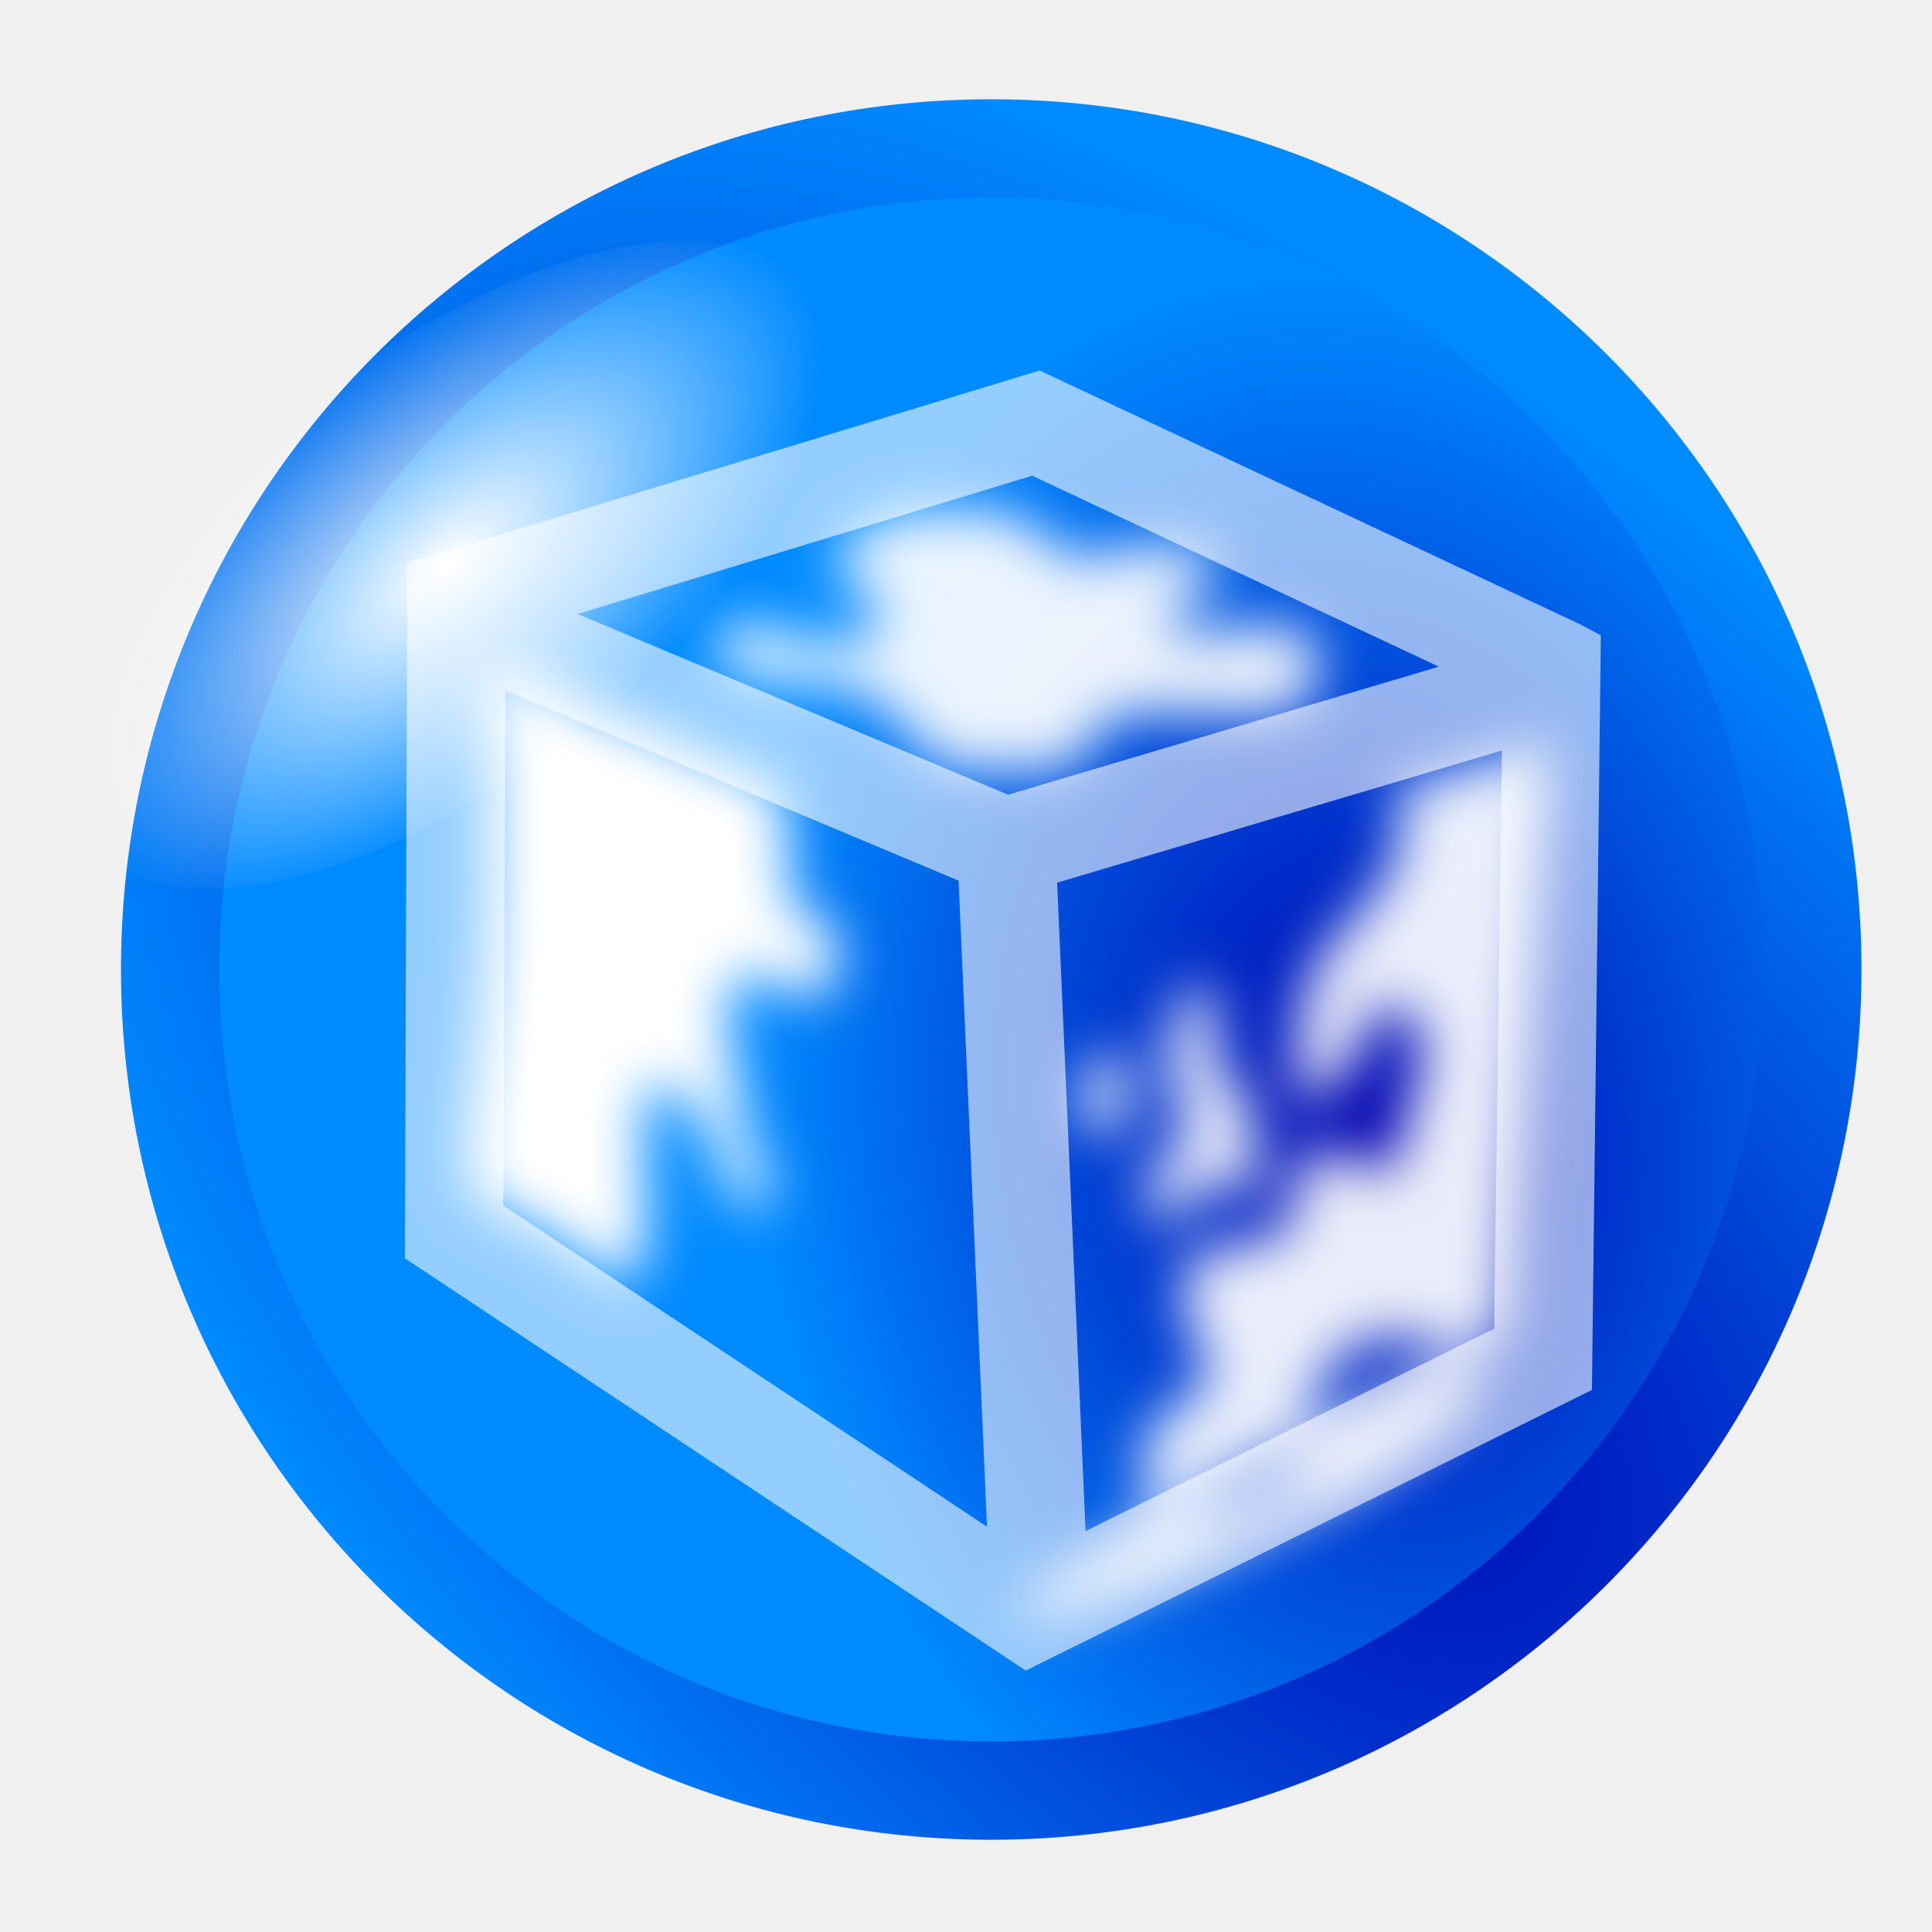
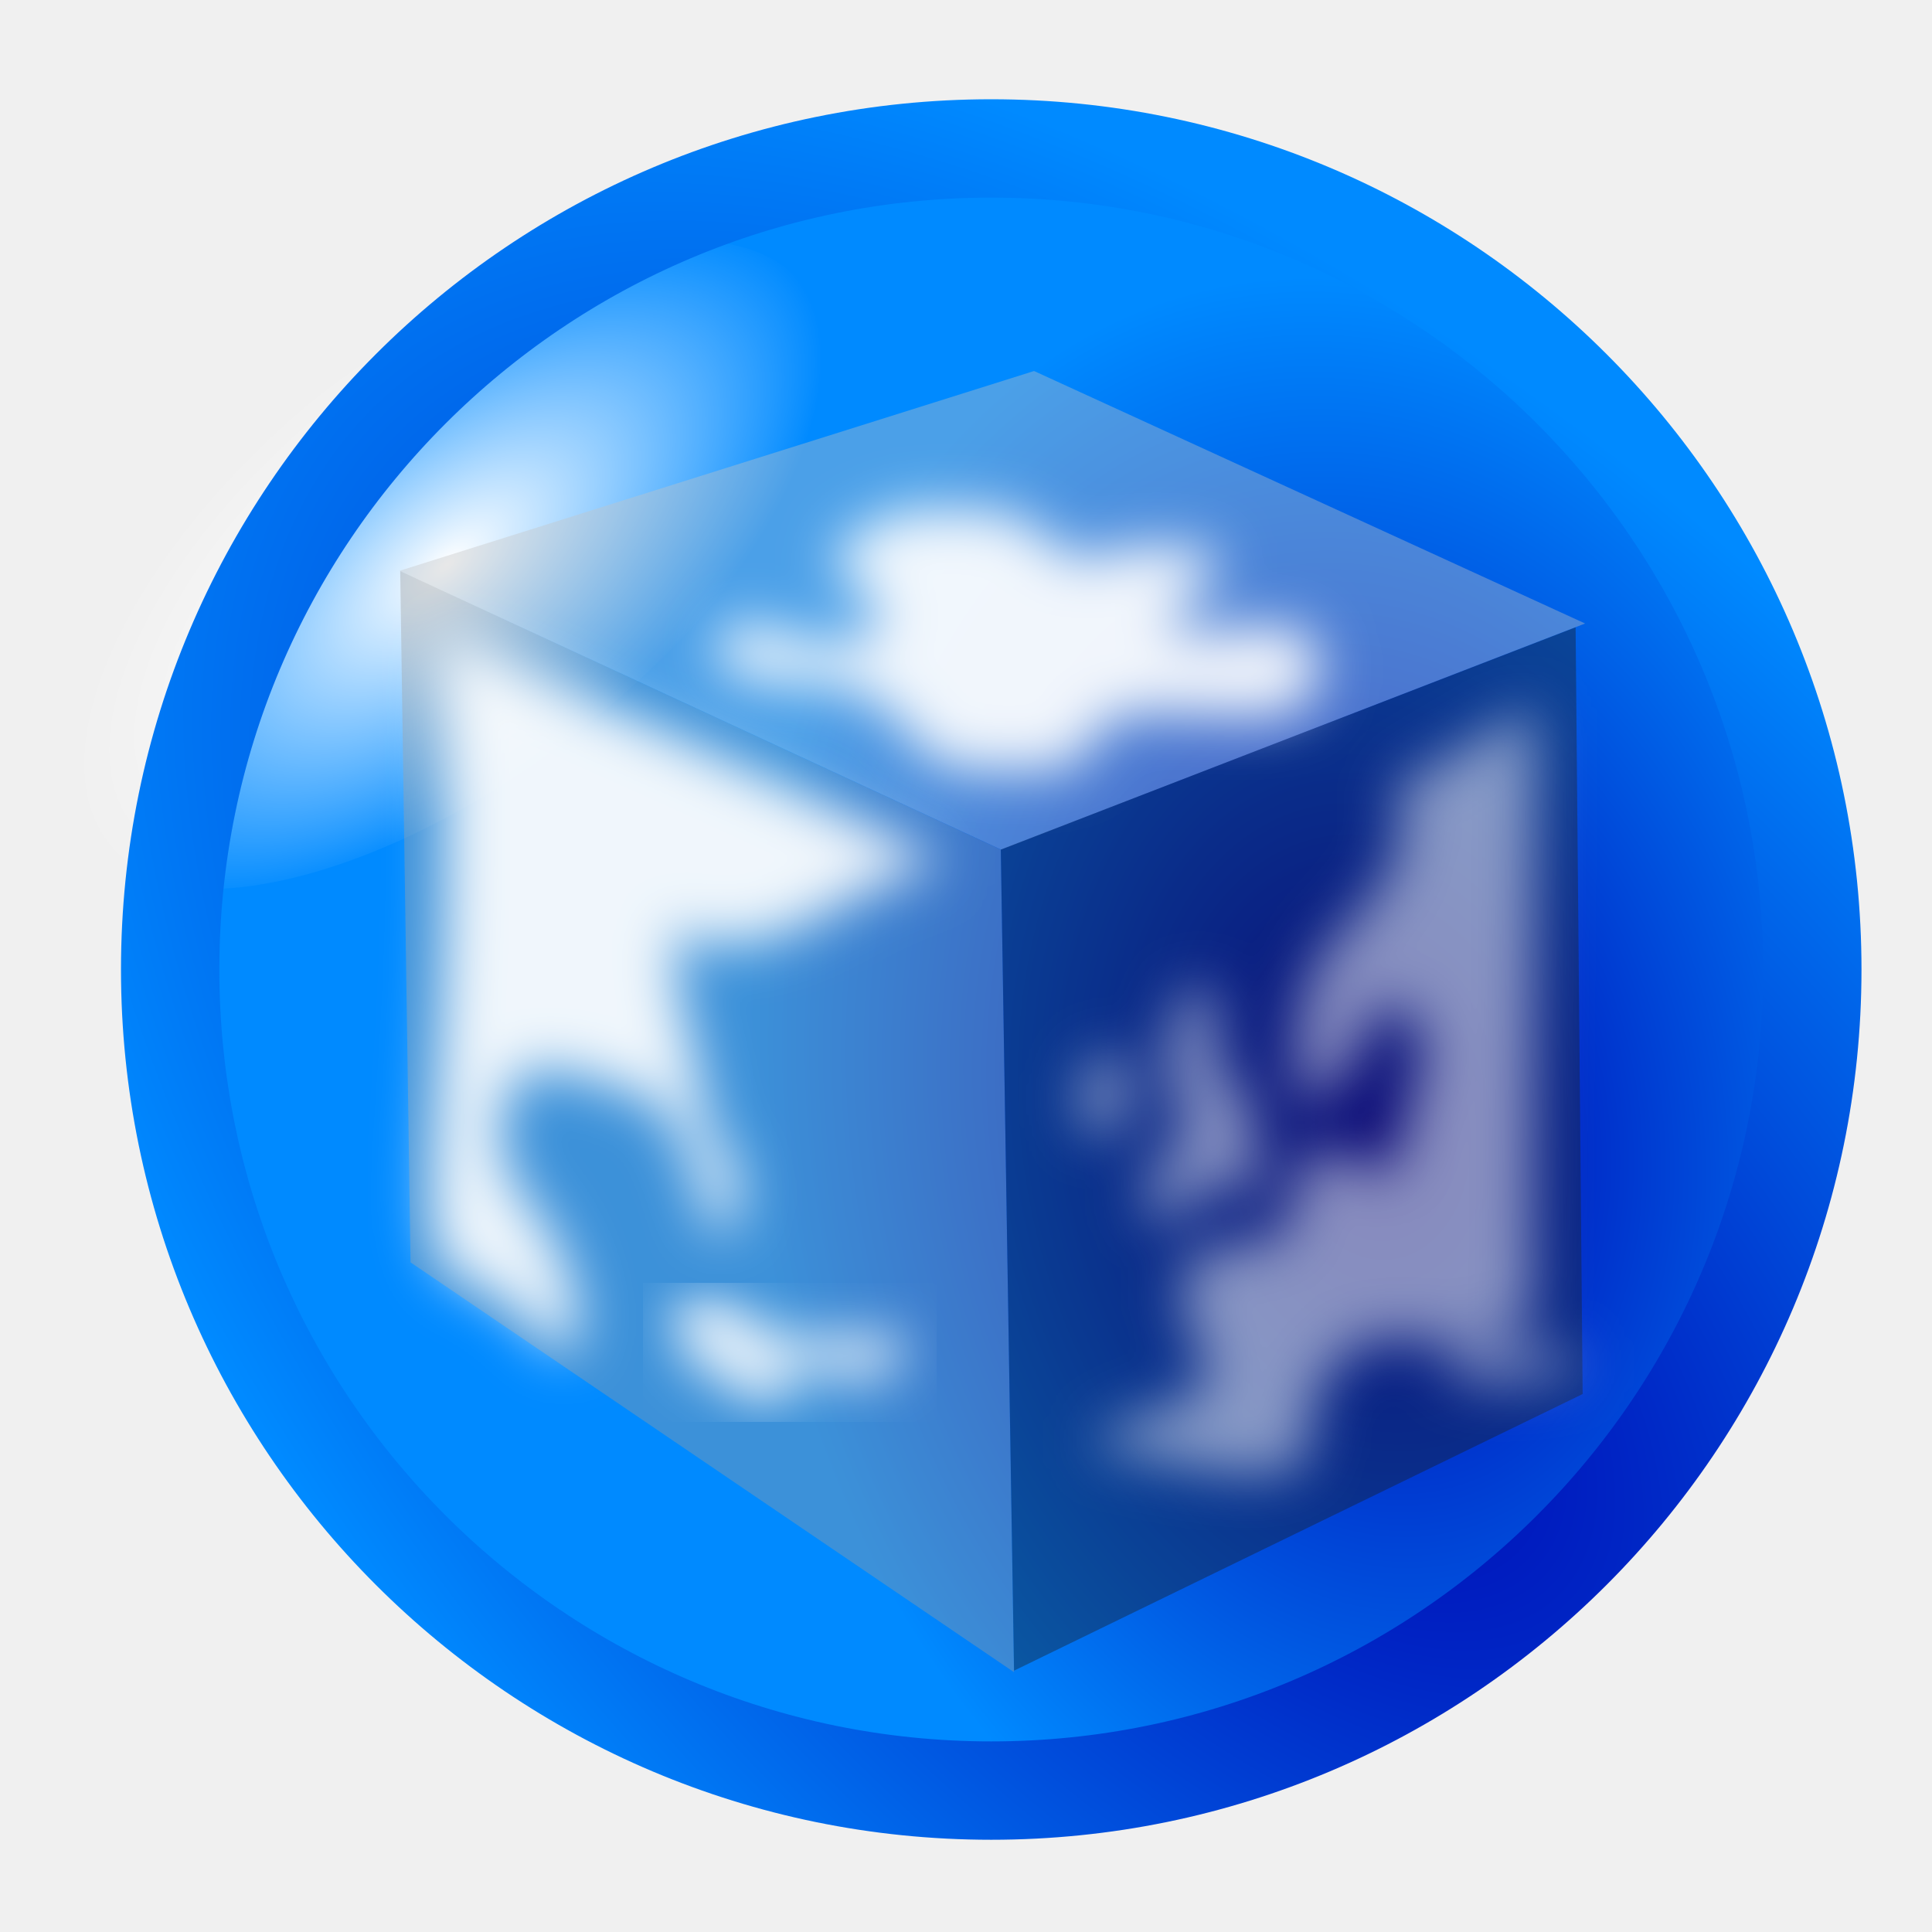
<svg xmlns="http://www.w3.org/2000/svg" xmlns:xlink="http://www.w3.org/1999/xlink" width="39.286" height="39.286" viewBox="0 0 39.286 39.286" id="svg2" version="1.1">
  <defs id="defs4">
    <linearGradient id="linearGradient4845">
      <stop style="stop-color:#ffffff;stop-opacity:1;" offset="0" id="stop4847" />
      <stop style="stop-color:#ffffff;stop-opacity:0;" offset="1" id="stop4849" />
    </linearGradient>
    <linearGradient id="linearGradient4177">
      <stop style="stop-color:#0000af;stop-opacity:1" offset="0" id="stop4179" />
      <stop style="stop-color:#008aff;stop-opacity:1" offset="1" id="stop4181" />
    </linearGradient>
    <radialGradient xlink:href="#linearGradient4177" id="radialGradient4183" cx="44.859" cy="991.892" fx="44.859" fy="991.892" r="18.196" gradientUnits="userSpaceOnUse" gradientTransform="matrix(0.6816804,-0.1109987,0.1538853,0.9450611,-136.7145,55.68778)" />
    <filter style="color-interpolation-filters:sRGB" id="filter4831" x="-0.121" width="1.242" y="-0.074" height="1.147">
      <feGaussianBlur stdDeviation="0.548" id="feGaussianBlur4833" />
    </filter>
-     <filter style="color-interpolation-filters:sRGB" id="filter4835" x="-0.173" width="1.347" y="-0.103" height="1.206">
-       <feGaussianBlur stdDeviation="0.548" id="feGaussianBlur4837" />
-     </filter>
    <filter style="color-interpolation-filters:sRGB" id="filter4839" x="-0.107" width="1.215" y="-0.244" height="1.488">
      <feGaussianBlur stdDeviation="0.548" id="feGaussianBlur4841" />
    </filter>
    <radialGradient xlink:href="#linearGradient4845" id="radialGradient4851" cx="36.54" cy="976.849" fx="36.54" fy="976.849" r="9.219" gradientTransform="matrix(0.9993391,-0.03635082,0.01757341,0.4831196,-629.9248,318.4295)" gradientUnits="userSpaceOnUse" />
    <radialGradient xlink:href="#linearGradient4177" id="radialGradient4861" cx="44.628" cy="991.946" fx="44.628" fy="991.946" r="17.696" gradientUnits="userSpaceOnUse" gradientTransform="matrix(0.7060203,-0.7081916,1.316852,1.312814,-1293.127,-278.6903)" />
  </defs>
  <g id="layer1" transform="translate(-18.5789,-965.1786)">
-     <circle style="color:#000000;clip-rule:nonzero;display:inline;overflow:visible;visibility:visible;opacity:1;isolation:auto;mix-blend-mode:normal;color-interpolation:auto;color-interpolation-filters:linearRGB;solid-color:#000000;solid-opacity:1;fill:url(#radialGradient4183);fill-opacity:1;fill-rule:nonzero;stroke:url(#radialGradient4861);stroke-width:2;stroke-linecap:square;stroke-linejoin:miter;stroke-miterlimit:4;stroke-dasharray:none;stroke-dashoffset:0;stroke-opacity:1;color-rendering:auto;image-rendering:auto;shape-rendering:auto;text-rendering:optimizeLegibility;enable-background:accumulate" id="path4175" cx="38.735" cy="984.893" r="16.696" />
+     <circle style="color:#000000;clip-rule:nonzero;display:inline;overflow:visible;visibility:visible;opacity:1;isolation:auto;mix-blend-mode:normal;color-interpolation:auto;color-interpolation-filters:linearRGB;solid-color:#000000;solid-opacity:1;fill:url(#radialGradient4183);fill-opacity:1;fill-rule:nonzero;stroke:none;stroke-width:2;stroke-linecap:square;stroke-linejoin:miter;stroke-miterlimit:4;stroke-dasharray:none;stroke-dashoffset:0;stroke-opacity:1;color-rendering:auto;image-rendering:auto;shape-rendering:auto;text-rendering:optimizeLegibility;enable-background:accumulate" id="path4175" cx="38.735" cy="984.893" r="16.696" />
    <ellipse style="color:#000000;clip-rule:nonzero;display:inline;overflow:visible;visibility:visible;opacity:1;isolation:auto;mix-blend-mode:normal;color-interpolation:sRGB;color-interpolation-filters:linearRGB;solid-color:#000000;solid-opacity:1;fill:url(#radialGradient4851);fill-opacity:1;fill-rule:evenodd;stroke:none;stroke-width:2;stroke-linecap:butt;stroke-linejoin:miter;stroke-miterlimit:4;stroke-dasharray:none;stroke-dashoffset:0;stroke-opacity:0.582;filter:url(#filter4335);color-rendering:auto;image-rendering:auto;shape-rendering:auto;text-rendering:auto;enable-background:accumulate" id="path4843" cx="-576.242" cy="789.036" rx="9.219" ry="4.316" transform="matrix(0.7905406,-0.6124097,0.6124097,0.7905406,0,0)" />
-     <path style="color:#000000;font-style:normal;font-variant:normal;font-weight:normal;font-stretch:normal;font-size:medium;line-height:normal;font-family:sans-serif;text-indent:0;text-align:start;text-decoration:none;text-decoration-line:none;text-decoration-style:solid;text-decoration-color:#000000;letter-spacing:normal;word-spacing:normal;text-transform:none;direction:ltr;block-progression:tb;writing-mode:lr-tb;baseline-shift:baseline;text-anchor:start;white-space:normal;clip-rule:nonzero;display:inline;overflow:visible;visibility:visible;opacity:1;isolation:auto;mix-blend-mode:normal;color-interpolation:sRGB;color-interpolation-filters:linearRGB;solid-color:#000000;solid-opacity:1;fill:#ffffff;fill-opacity:0.582;fill-rule:evenodd;stroke:none;stroke-width:2;stroke-linecap:butt;stroke-linejoin:miter;stroke-miterlimit:4;stroke-dasharray:none;stroke-dashoffset:0;stroke-opacity:1;color-rendering:auto;image-rendering:auto;shape-rendering:auto;text-rendering:auto;enable-background:accumulate" d="m 39.719,972.713 -12.285,3.736 -0.583,0.162 0.007,1.098 -0.047,13.055 12.625,8.385 11.514,-5.707 0.181,-15.344 -0.412,-0.22 z m -0.152,2.139 8.27,3.883 -8.76,2.604 -8.754,-3.676 z m -10.713,4.363 9.217,3.871 0.578,13.137 -9.834,-6.529 z m 20.266,1.225 -0.158,11.756 -8.309,4.117 -0.578,-13.186 z" id="path4185" />
-     <path id="path4207" style="color:#000000;clip-rule:nonzero;display:inline;overflow:visible;visibility:visible;opacity:1;isolation:auto;mix-blend-mode:normal;color-interpolation:sRGB;color-interpolation-filters:linearRGB;solid-color:#000000;solid-opacity:1;fill:#ffffff;fill-opacity:0.92;fill-rule:evenodd;stroke:none;stroke-width:1px;stroke-linecap:butt;stroke-linejoin:miter;stroke-miterlimit:4;stroke-dasharray:none;stroke-dashoffset:0;stroke-opacity:1;filter:url(#filter4831);color-rendering:auto;image-rendering:auto;shape-rendering:auto;text-rendering:auto;enable-background:accumulate" d="m 40.825,986.895 c -0.438,0.104 -0.217,0.586 -0.268,0.905 -0.113,0.446 0.477,0.344 0.739,0.438 0.381,-0.204 -0.033,-0.743 0.228,-0.993 0.091,-0.281 -0.309,-1.035 -0.576,-0.515 -0.036,0.058 -0.085,0.107 -0.124,0.164 z m 1.473,-0.178 c 0.072,-0.321 0.045,-0.664 0.204,-0.963 0.019,-0.342 0.448,-0.717 0.724,-0.378 0.096,0.364 0.106,0.763 0.099,1.148 -0.172,0.527 0.411,0.668 0.671,0.954 0.046,0.308 0.101,0.423 0.043,0.777 -0.118,0.42 0.587,0.796 0.035,1.105 -0.406,0.018 -0.934,-0.322 -1.217,0.144 -0.187,0.369 -0.794,0.729 -1.049,0.227 0.056,-0.405 0.305,-0.802 0.504,-1.152 0.357,-0.175 0.456,-0.608 0.258,-0.938 -0.28,-0.214 -0.273,-0.573 -0.226,-0.878 l -0.047,-0.046 -4.6e-5,0 z m 4.598,-5.491 c 0.523,1.104 -0.252,2.081 -1.02,2.852 -0.767,0.771 -1.003,1.744 -0.94,2.972 0.064,1.228 1.218,-0.113 1.49,-1.049 0.273,-0.936 1.432,0.116 1.031,0.949 -0.401,0.833 -0.215,2.58 -1.289,1.866 -1.074,-0.715 -1.202,0.095 -1.342,1.071 -0.14,0.976 -1.964,0.182 -2.195,1.301 -0.231,1.12 1.175,2.037 0.06,2.454 -1.115,0.417 -1.203,2.25 -0.199,2.378 1.004,0.128 2.67,-0.283 2.698,-1.459 0.028,-1.176 0.284,-1.557 1.268,-2.181 10.807,0.404 -23.064,12.69 2.752,-0.04 l 0.899,-12.095 z" />
+     <path style="fill:#c4c4c4;fill-rule:evenodd;stroke:none;stroke-width:1px;stroke-linecap:butt;stroke-linejoin:miter;stroke-opacity:1;fill-opacity:0.386" d="m 39.606,972.723 11.205,5.134 -11.875,4.598 -12.232,-5.67 z" id="path4167" />
+     <path style="fill:#9c9c9c;fill-opacity:0.386;fill-rule:evenodd;stroke:none;stroke-width:1px;stroke-linecap:butt;stroke-linejoin:miter;stroke-opacity:1" d="m 38.929,982.454 0.269,16.727 -12.271,-8.333 -0.21,-14.057 z" id="path4165" />
+     <path style="fill:#1a1a1a;fill-opacity:0.386;fill-rule:evenodd;stroke:none;stroke-width:1px;stroke-linecap:butt;stroke-linejoin:miter;stroke-opacity:1" d="m 38.93,982.454 11.688,-4.52 0.143,15.591 -11.562,5.625 z" id="path4163" />
+     <path style="color:#000000;font-style:normal;font-variant:normal;font-weight:normal;font-stretch:normal;font-size:medium;line-height:normal;font-family:sans-serif;text-indent:0;text-align:start;text-decoration:none;text-decoration-line:none;text-decoration-style:solid;text-decoration-color:#000000;letter-spacing:normal;word-spacing:normal;text-transform:none;direction:ltr;block-progression:tb;writing-mode:lr-tb;baseline-shift:baseline;text-anchor:start;white-space:normal;clip-rule:nonzero;display:inline;overflow:visible;visibility:visible;opacity:1;isolation:auto;mix-blend-mode:normal;color-interpolation:sRGB;color-interpolation-filters:linearRGB;solid-color:#000000;solid-opacity:1;fill:#ffffff;fill-opacity:0.386;fill-rule:evenodd;stroke:none;stroke-width:2;stroke-linecap:butt;stroke-linejoin:miter;stroke-miterlimit:4;stroke-dasharray:none;stroke-dashoffset:0;stroke-opacity:1;color-rendering:auto;image-rendering:auto;shape-rendering:auto;text-rendering:auto;enable-background:accumulate" d="m 73.481,957.434 -12.285,3.736 -0.583,0.162 0.007,1.098 -0.047,13.055 12.625,8.385 11.514,-5.707 0.181,-15.344 -0.412,-0.22 z m -0.152,2.139 8.27,3.883 -8.76,2.604 -8.754,-3.676 z m -10.713,4.363 9.217,3.871 0.578,13.137 -9.834,-6.529 z m 20.266,1.225 -0.158,11.756 -8.309,4.117 -0.578,-13.186 z" id="path4185" />
+     <path id="path4207" style="color:#000000;clip-rule:nonzero;display:inline;overflow:visible;visibility:visible;opacity:1;isolation:auto;mix-blend-mode:normal;color-interpolation:sRGB;color-interpolation-filters:linearRGB;solid-color:#000000;solid-opacity:1;fill:#ffffff;fill-opacity:0.511;fill-rule:evenodd;stroke:none;stroke-width:1px;stroke-linecap:butt;stroke-linejoin:miter;stroke-miterlimit:4;stroke-dasharray:none;stroke-dashoffset:0;stroke-opacity:1;filter:url(#filter4831);color-rendering:auto;image-rendering:auto;shape-rendering:auto;text-rendering:auto;enable-background:accumulate" d="m 40.825,986.895 c -0.438,0.104 -0.217,0.586 -0.268,0.905 -0.113,0.446 0.477,0.344 0.739,0.438 0.381,-0.204 -0.033,-0.743 0.228,-0.993 0.091,-0.281 -0.309,-1.035 -0.576,-0.515 -0.036,0.058 -0.085,0.107 -0.124,0.164 z m 1.473,-0.178 c 0.072,-0.321 0.045,-0.664 0.204,-0.963 0.019,-0.342 0.448,-0.717 0.724,-0.378 0.096,0.364 0.106,0.763 0.099,1.148 -0.172,0.527 0.411,0.668 0.671,0.954 0.046,0.308 0.101,0.423 0.043,0.777 -0.118,0.42 0.587,0.796 0.035,1.105 -0.406,0.018 -0.934,-0.322 -1.217,0.144 -0.187,0.369 -0.794,0.729 -1.049,0.227 0.056,-0.405 0.305,-0.802 0.504,-1.152 0.357,-0.175 0.456,-0.608 0.258,-0.938 -0.28,-0.214 -0.273,-0.573 -0.226,-0.878 l -0.047,-0.046 -4.6e-5,0 z m 4.598,-5.491 c 0.523,1.104 -0.252,2.081 -1.02,2.852 -0.767,0.771 -1.003,1.744 -0.94,2.972 0.064,1.228 1.218,-0.113 1.49,-1.049 0.273,-0.936 1.432,0.116 1.031,0.949 -0.401,0.833 -0.215,2.58 -1.289,1.866 -1.074,-0.715 -1.202,0.095 -1.342,1.071 -0.14,0.976 -1.964,0.182 -2.195,1.301 -0.231,1.12 1.175,2.037 0.06,2.454 -1.115,0.417 -2.497,0.908 -1.493,1.036 1.004,0.128 3.964,1.058 3.992,-0.117 0.028,-1.176 0.284,-1.557 1.268,-2.181 10.807,0.404 -3.033,1.929 3.243,-0.353 l 0.096,-12.497 z" />
    <path style="color:#000000;clip-rule:nonzero;display:inline;overflow:visible;visibility:visible;opacity:1;isolation:auto;mix-blend-mode:normal;color-interpolation:sRGB;color-interpolation-filters:linearRGB;solid-color:#000000;solid-opacity:1;fill:#ffffff;fill-opacity:0.92;fill-rule:evenodd;stroke:none;stroke-width:1px;stroke-linecap:butt;stroke-linejoin:miter;stroke-miterlimit:4;stroke-dasharray:none;stroke-dashoffset:0;stroke-opacity:1;filter:url(#filter4839);color-rendering:auto;image-rendering:auto;shape-rendering:auto;text-rendering:auto;enable-background:accumulate" d="m 38.467,975.467 c -0.553,0.202 -1.417,-0.127 -1.772,0.226 -0.666,0.133 -1.769,0.99 -0.67,1.412 0.641,0.333 0.431,1.381 -0.367,1.076 -0.829,0.267 -1.65,-0.635 -2.389,-0.188 -0.453,1.057 0.873,1.062 1.58,1.077 0.855,-0.081 1.769,0.375 2.26,1.075 0.396,0.756 1.296,0.713 2.022,0.686 0.729,0.063 1.571,0.079 1.75,-0.819 0.721,-0.578 1.733,-0.211 2.579,-0.316 0.908,0.149 2.207,0.032 1.897,-1.225 -0.027,-0.828 -1.078,-0.465 -1.62,-0.54 -0.446,-0.095 -1.488,0.575 -1.236,-0.347 0.367,-0.301 1.39,-1.027 0.479,-1.305 -0.619,0.08 -1.352,-0.129 -1.897,0.112 -0.827,0.543 -1.404,-0.797 -2.15,-0.8 -0.44,0.062 -0.271,-0.129 -0.466,-0.125 z" id="path4339" />
-     <path style="color:#000000;clip-rule:nonzero;display:inline;overflow:visible;visibility:visible;opacity:1;isolation:auto;mix-blend-mode:normal;color-interpolation:sRGB;color-interpolation-filters:linearRGB;solid-color:#000000;solid-opacity:1;fill:#ffffff;fill-opacity:1;fill-rule:evenodd;stroke:none;stroke-width:1px;stroke-linecap:butt;stroke-linejoin:miter;stroke-miterlimit:4;stroke-dasharray:none;stroke-dashoffset:0;stroke-opacity:1;filter:url(#filter4835);color-rendering:auto;image-rendering:auto;shape-rendering:auto;text-rendering:auto;enable-background:accumulate" d="m 28.612,989.83 c 0.931,0.097 2.969,1.965 2.84,1.321 0.627,-0.613 -0.126,-3.537 0.463,-3.957 0.853,0.329 1.308,1.417 1.515,2.265 0.662,0.594 1.319,-0.3 0.44,-0.696 -0.149,-0.859 -0.34,-1.761 -0.447,-2.645 -0.322,-0.778 0.573,-1.627 1.085,-0.766 1.332,0.656 1.576,-1.71 0.162,-1.659 -0.089,-0.718 0.051,-1.724 -0.241,-2.544 l -6.061,-2.652 c 0.554,9.378 -1.162,10.495 0.246,11.332 z" id="path4365" />
+     <path style="color:#000000;clip-rule:nonzero;display:inline;overflow:visible;visibility:visible;opacity:1;isolation:auto;mix-blend-mode:normal;color-interpolation:sRGB;color-interpolation-filters:linearRGB;solid-color:#000000;solid-opacity:1;fill:#ffffff;fill-opacity:0.92;fill-rule:evenodd;stroke:none;stroke-width:1px;stroke-linecap:butt;stroke-linejoin:miter;stroke-miterlimit:4;stroke-dasharray:none;stroke-dashoffset:0;stroke-opacity:1;color-rendering:auto;image-rendering:auto;shape-rendering:auto;text-rendering:auto;enable-background:accumulate;filter:url(#filter4831);filter-blend-mode:normal;filter-gaussianBlur-deviation:0" d="m 27.949,991.219 c 0.931,0.097 2.369,2.059 2.24,1.416 0.367,-0.359 0.04,-1.974 -0.833,-2.974 -0.923,-1.058 -0.641,-2.419 -0.015,-2.691 0.558,-0.242 2.111,0.527 2.226,0.445 0.853,0.329 1.245,1.859 1.451,2.707 0.662,0.594 0.877,-1.436 -0.002,-1.832 -0.145,-1.182 -0.277,-1.13 -0.384,-2.014 -0.322,-0.778 -0.5,-2.89 0.012,-2.029 0.643,0.317 1.947,0.01 2.932,-0.614 1.055,-0.669 2.76,-1.039 2.028,-1.013 -3.308,-1.634 -6.435,-2.997 -10.09,-4.596 0.554,9.378 -0.973,12.357 0.435,13.195 z" id="path4365" />
+     <circle r="16.696" cy="984.893" cx="38.735" id="circle4169" style="color:#000000;clip-rule:nonzero;display:inline;overflow:visible;visibility:visible;opacity:1;isolation:auto;mix-blend-mode:normal;color-interpolation:auto;color-interpolation-filters:linearRGB;solid-color:#000000;solid-opacity:1;fill:none;fill-opacity:1;fill-rule:nonzero;stroke:url(#radialGradient4861);stroke-width:2;stroke-linecap:square;stroke-linejoin:miter;stroke-miterlimit:4;stroke-dasharray:none;stroke-dashoffset:0;stroke-opacity:1;color-rendering:auto;image-rendering:auto;shape-rendering:auto;text-rendering:optimizeLegibility;enable-background:accumulate" />
+     <path style="color:#000000;clip-rule:nonzero;display:inline;overflow:visible;visibility:visible;opacity:1;isolation:auto;mix-blend-mode:normal;color-interpolation:sRGB;color-interpolation-filters:linearRGB;solid-color:#000000;solid-opacity:1;fill:#ffffff;fill-opacity:0.92;fill-rule:evenodd;stroke:none;stroke-width:1px;stroke-linecap:butt;stroke-linejoin:miter;stroke-miterlimit:4;stroke-dasharray:none;stroke-dashoffset:0;stroke-opacity:1;filter:url(#filter4831);color-rendering:auto;image-rendering:auto;shape-rendering:auto;text-rendering:auto;enable-background:accumulate" d="m 32.248,991.774 c 0.218,-0.276 0.656,-0.439 0.963,-0.21 0.154,0.14 0.354,0.219 0.515,0.354 0.212,0.155 0.422,0.327 0.686,0.381 0.246,0.075 0.506,0.085 0.759,0.08 0.264,0.063 1.769,-0.176 1.866,0.114 0.056,0.207 -0.651,0.736 -0.788,0.739 -0.274,-0.026 -1.337,-0.247 -1.612,-0.263 -0.181,-0.006 -0.048,0.825 -0.202,0.922 -0.322,0.117 -0.988,-0.73 -1.321,-0.737 -0.361,-0.089 -0.689,-0.412 -0.694,-0.798 -0.03,-0.247 -0.175,-0.471 -0.183,-0.72 0.024,-0.085 0.003,0.134 0.01,0.138 z" id="path4173" />
  </g>
</svg>
